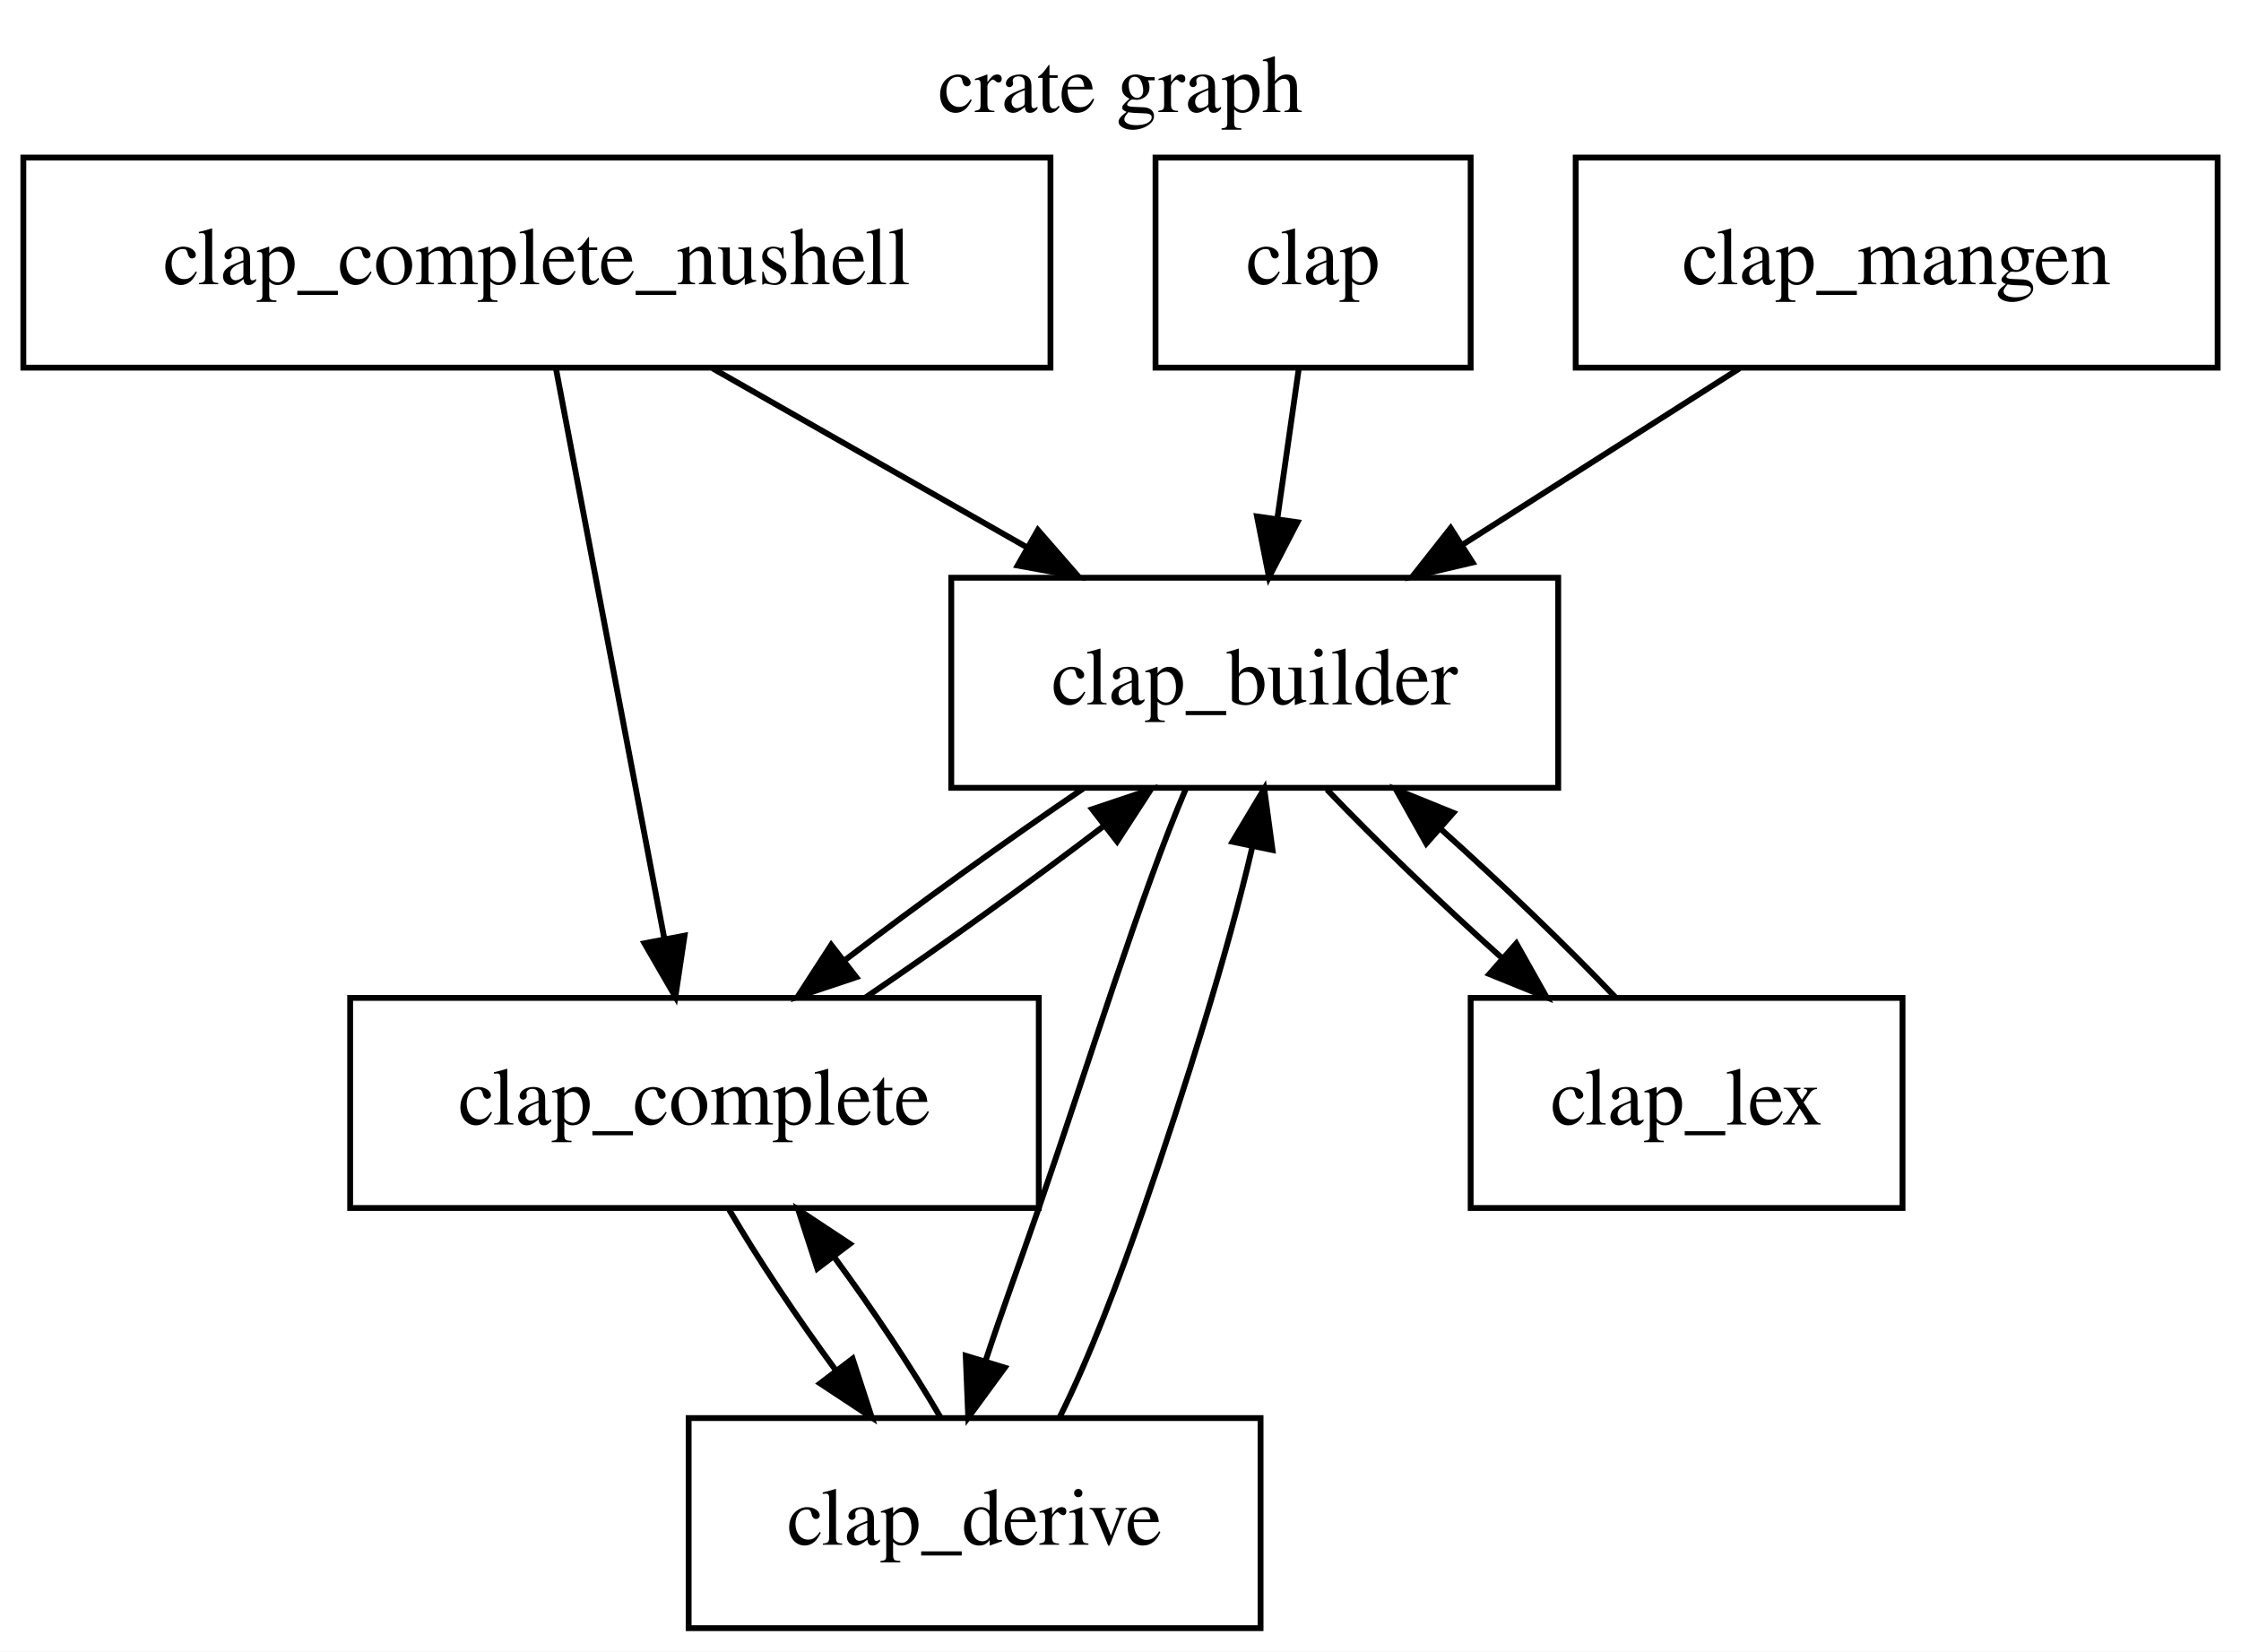
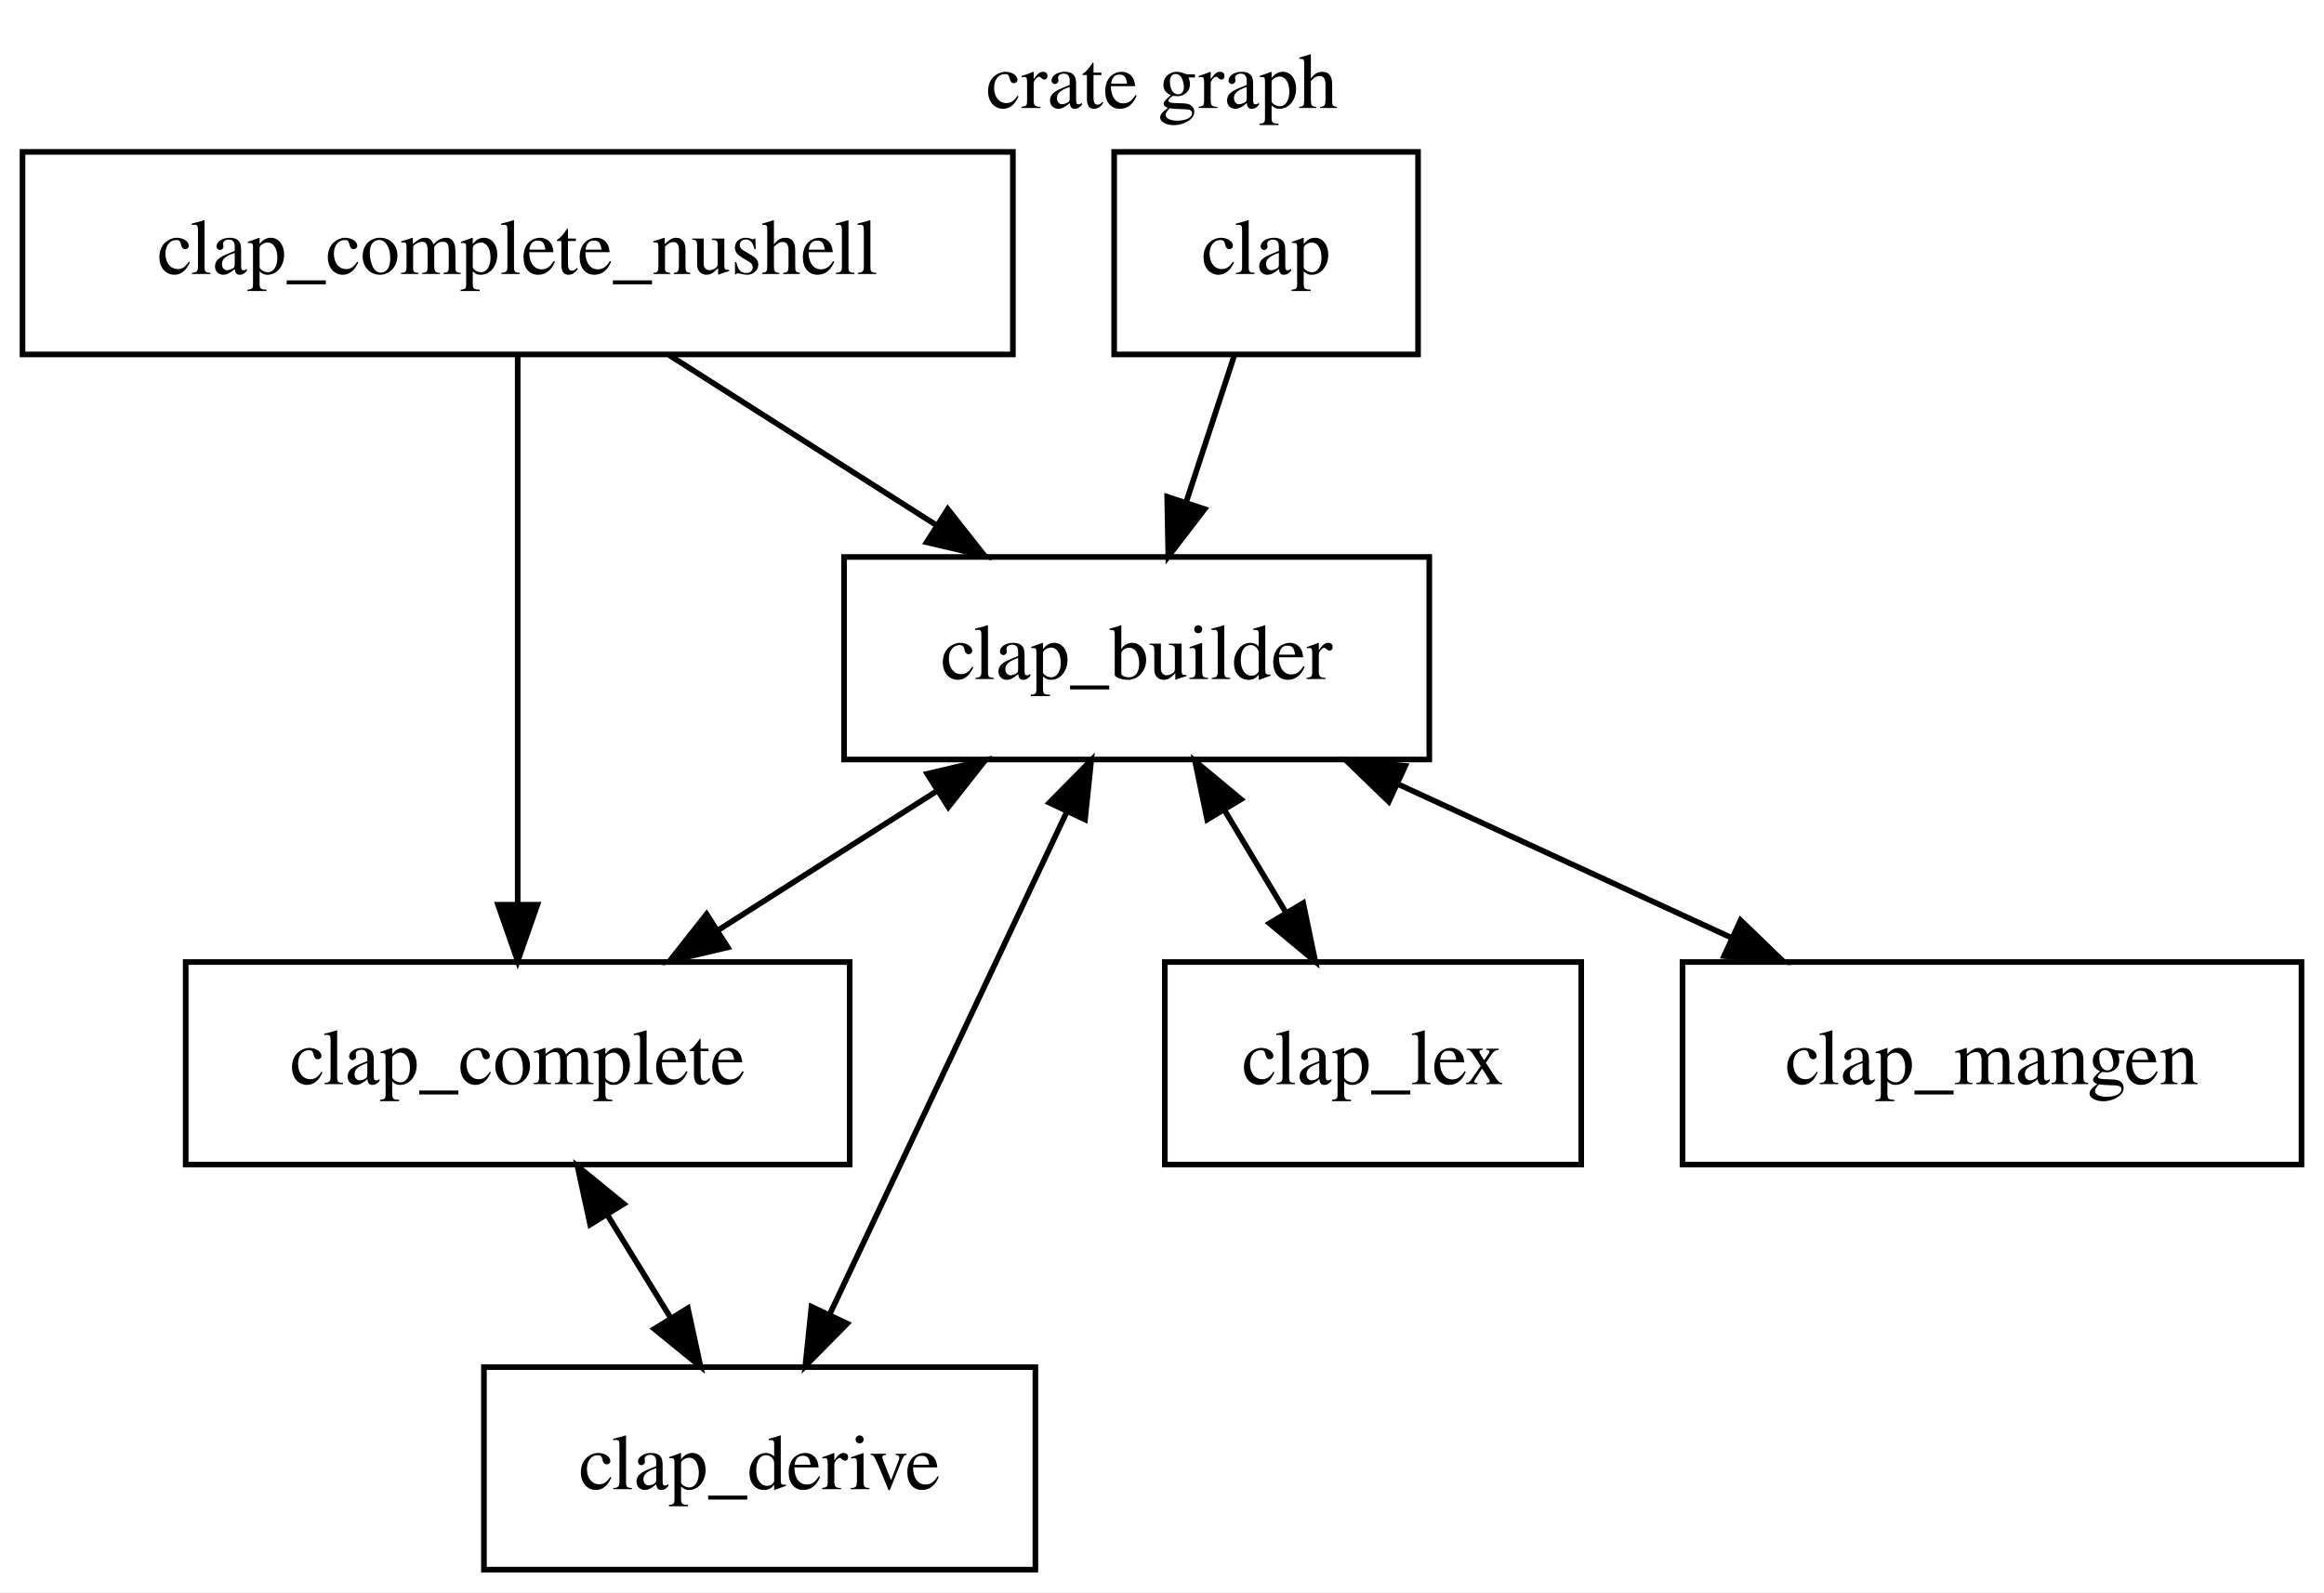
- <svg xmlns="http://www.w3.org/2000/svg" width="384pt" height="283pt" viewBox="0.00 0.00 384.00 283.00">
+ <svg xmlns="http://www.w3.org/2000/svg" width="413pt" height="283pt" viewBox="0.00 0.00 413.00 283.00">
  <g id="graph0" class="graph" transform="scale(1 1) rotate(0) translate(4 279)">
-     <polygon fill="white" stroke="transparent" points="-4,4 -4,-279 380,-279 380,4 -4,4" />
-     <text text-anchor="middle" x="188" y="-259.8" font-family="Times,serif" font-size="14.00">crate graph</text>
+     <polygon fill="white" stroke="transparent" points="-4,4 -4,-279 409,-279 409,4 -4,4" />
+     <text text-anchor="middle" x="202.5" y="-259.8" font-family="Times,serif" font-size="14.00">crate graph</text>
    <g id="node1" class="node">
      <polygon fill="none" stroke="black" points="248,-252 194,-252 194,-216 248,-216 248,-252" />
      <text text-anchor="middle" x="221" y="-230.3" font-family="Times,serif" font-size="14.00">clap</text>
    </g>
    <g id="node2" class="node">
-       <polygon fill="none" stroke="black" points="263,-180 159,-180 159,-144 263,-144 263,-180" />
-       <text text-anchor="middle" x="211" y="-158.3" font-family="Times,serif" font-size="14.00">clap_builder</text>
+       <polygon fill="none" stroke="black" points="250,-180 146,-180 146,-144 250,-144 250,-180" />
+       <text text-anchor="middle" x="198" y="-158.3" font-family="Times,serif" font-size="14.00">clap_builder</text>
    </g>
    <g id="edge1" class="edge">
-       <path fill="none" stroke="black" d="M218.53,-215.7C217.43,-207.98 216.1,-198.71 214.87,-190.11" />
-       <polygon fill="black" stroke="black" points="218.32,-189.51 213.44,-180.1 211.39,-190.5 218.32,-189.51" />
+       <path fill="none" stroke="black" d="M215.31,-215.7C212.75,-207.9 209.67,-198.51 206.82,-189.83" />
+       <polygon fill="black" stroke="black" points="210.07,-188.51 203.62,-180.1 203.42,-190.7 210.07,-188.51" />
    </g>
    <g id="node3" class="node">
-       <polygon fill="none" stroke="black" points="174,-108 56,-108 56,-72 174,-72 174,-108" />
-       <text text-anchor="middle" x="115" y="-86.3" font-family="Times,serif" font-size="14.00">clap_complete</text>
+       <polygon fill="none" stroke="black" points="147,-108 29,-108 29,-72 147,-72 147,-108" />
+       <text text-anchor="middle" x="88" y="-86.3" font-family="Times,serif" font-size="14.00">clap_complete</text>
    </g>
    <g id="edge2" class="edge">
-       <path fill="none" stroke="black" d="M181.62,-143.88C168.61,-135.06 153.51,-124.18 140.93,-114.59" />
-       <polygon fill="black" stroke="black" points="142.72,-111.55 132.67,-108.19 138.43,-117.08 142.72,-111.55" />
+       <path fill="none" stroke="black" d="M162.35,-138.31C149.97,-130.44 136.1,-121.61 123.72,-113.73" />
+       <polygon fill="black" stroke="black" points="160.78,-141.46 171.09,-143.88 164.53,-135.55 160.78,-141.46" />
+       <polygon fill="black" stroke="black" points="125.33,-110.61 115.01,-108.19 121.57,-116.51 125.33,-110.61" />
    </g>
    <g id="node5" class="node">
-       <polygon fill="none" stroke="black" points="212,-36 114,-36 114,0 212,0 212,-36" />
-       <text text-anchor="middle" x="163" y="-14.3" font-family="Times,serif" font-size="14.00">clap_derive</text>
+       <polygon fill="none" stroke="black" points="180,-36 82,-36 82,0 180,0 180,-36" />
+       <text text-anchor="middle" x="131" y="-14.3" font-family="Times,serif" font-size="14.00">clap_derive</text>
    </g>
    <g id="edge3" class="edge">
-       <path fill="none" stroke="black" d="M199.2,-143.84C191.51,-125.85 182.57,-96.8 174,-72 171.03,-63.41 167.6,-54.11 164.85,-45.74" />
-       <polygon fill="black" stroke="black" points="168.17,-44.64 161.91,-36.1 161.48,-46.68 168.17,-44.64" />
+       <path fill="none" stroke="black" d="M185.64,-134.81C173.62,-109.32 155.44,-70.8 143.4,-45.28" />
+       <polygon fill="black" stroke="black" points="182.49,-136.32 189.92,-143.87 188.82,-133.33 182.49,-136.32" />
+       <polygon fill="black" stroke="black" points="146.54,-43.74 139.11,-36.19 140.21,-46.73 146.54,-43.74" />
    </g>
    <g id="node6" class="node">
-       <polygon fill="none" stroke="black" points="322,-108 248,-108 248,-72 322,-72 322,-108" />
-       <text text-anchor="middle" x="285" y="-86.3" font-family="Times,serif" font-size="14.00">clap_lex</text>
+       <polygon fill="none" stroke="black" points="277,-108 203,-108 203,-72 277,-72 277,-108" />
+       <text text-anchor="middle" x="240" y="-86.3" font-family="Times,serif" font-size="14.00">clap_lex</text>
    </g>
    <g id="edge4" class="edge">
-       <path fill="none" stroke="black" d="M223.38,-143.7C231.71,-134.97 242.87,-124.24 253.46,-114.75" />
-       <polygon fill="black" stroke="black" points="255.82,-117.34 261.02,-108.1 251.2,-112.08 255.82,-117.34" />
+       <path fill="none" stroke="black" d="M213.55,-135.08C217.1,-129.17 220.86,-122.89 224.41,-116.98" />
+       <polygon fill="black" stroke="black" points="210.53,-133.32 208.38,-143.7 216.53,-136.92 210.53,-133.32" />
+       <polygon fill="black" stroke="black" points="227.59,-118.48 229.74,-108.1 221.59,-114.88 227.59,-118.48" />
+     </g>
+     <g id="node7" class="node">
+       <polygon fill="none" stroke="black" points="405,-108 295,-108 295,-72 405,-72 405,-108" />
+       <text text-anchor="middle" x="350" y="-86.3" font-family="Times,serif" font-size="14.00">clap_mangen</text>
    </g>
    <g id="edge5" class="edge">
-       <path fill="none" stroke="black" d="M144.35,-108.1C157.32,-116.89 172.37,-127.73 184.94,-137.31" />
-       <polygon fill="black" stroke="black" points="183.14,-140.34 193.19,-143.7 187.42,-134.81 183.14,-140.34" />
+       <path fill="none" stroke="black" d="M244.34,-139.66C263.16,-130.99 284.86,-121 303.67,-112.33" />
+       <polygon fill="black" stroke="black" points="242.8,-136.51 235.18,-143.88 245.73,-142.87 242.8,-136.51" />
+       <polygon fill="black" stroke="black" points="305.32,-115.43 312.94,-108.07 302.39,-109.07 305.32,-115.43" />
    </g>
    <g id="edge6" class="edge">
-       <path fill="none" stroke="black" d="M120.95,-71.7C125.79,-63.39 132.53,-53.28 139.25,-44.14" />
-       <polygon fill="black" stroke="black" points="142.1,-46.18 145.38,-36.1 136.53,-41.94 142.1,-46.18" />
+       <path fill="none" stroke="black" d="M103.92,-63.08C107.55,-57.17 111.41,-50.89 115.04,-44.98" />
+       <polygon fill="black" stroke="black" points="100.88,-61.34 98.63,-71.7 106.85,-65.01 100.88,-61.34" />
+       <polygon fill="black" stroke="black" points="118.24,-46.46 120.49,-36.1 112.28,-42.79 118.24,-46.46" />
    </g>
    <g id="node4" class="node">
      <polygon fill="none" stroke="black" points="176,-252 0,-252 0,-216 176,-216 176,-252" />
      <text text-anchor="middle" x="88" y="-230.3" font-family="Times,serif" font-size="14.00">clap_complete_nushell</text>
    </g>
    <g id="edge7" class="edge">
-       <path fill="none" stroke="black" d="M118.09,-215.88C134.32,-206.64 154.54,-195.13 171.97,-185.21" />
-       <polygon fill="black" stroke="black" points="173.84,-188.18 180.8,-180.19 170.37,-182.09 173.84,-188.18" />
+       <path fill="none" stroke="black" d="M114.91,-215.88C129.16,-206.81 146.85,-195.55 162.24,-185.76" />
+       <polygon fill="black" stroke="black" points="164.43,-188.51 170.99,-180.19 160.67,-182.61 164.43,-188.51" />
    </g>
    <g id="edge8" class="edge">
-       <path fill="none" stroke="black" d="M91.26,-215.87C95.86,-191.67 104.31,-147.21 109.79,-118.39" />
-       <polygon fill="black" stroke="black" points="113.3,-118.67 111.73,-108.19 106.43,-117.36 113.3,-118.67" />
-     </g>
-     <g id="edge9" class="edge">
-       <path fill="none" stroke="black" d="M177.55,-36.1C182.73,-46.44 187.82,-59.92 192,-72 199.1,-92.54 206.45,-115.99 210.54,-133.67" />
-       <polygon fill="black" stroke="black" points="207.19,-134.76 212.63,-143.84 214.05,-133.34 207.19,-134.76" />
-     </g>
-     <g id="edge10" class="edge">
-       <path fill="none" stroke="black" d="M157.17,-36.1C152.36,-44.38 145.64,-54.49 138.91,-63.64" />
-       <polygon fill="black" stroke="black" points="136.05,-61.62 132.78,-71.7 141.62,-65.85 136.05,-61.62" />
-     </g>
-     <g id="edge11" class="edge">
-       <path fill="none" stroke="black" d="M272.81,-108.1C264.53,-116.8 253.38,-127.52 242.78,-137.03" />
-       <polygon fill="black" stroke="black" points="240.4,-134.46 235.21,-143.7 245.03,-139.72 240.4,-134.46" />
-     </g>
-     <g id="node7" class="node">
-       <polygon fill="none" stroke="black" points="376,-252 266,-252 266,-216 376,-216 376,-252" />
-       <text text-anchor="middle" x="321" y="-230.3" font-family="Times,serif" font-size="14.00">clap_mangen</text>
-     </g>
-     <g id="edge12" class="edge">
-       <path fill="none" stroke="black" d="M294.09,-215.88C279.84,-206.81 262.15,-195.55 246.76,-185.76" />
-       <polygon fill="black" stroke="black" points="248.33,-182.61 238.01,-180.19 244.57,-188.51 248.33,-182.61" />
+       <path fill="none" stroke="black" d="M88,-215.87C88,-191.67 88,-147.21 88,-118.39" />
+       <polygon fill="black" stroke="black" points="91.5,-118.19 88,-108.19 84.5,-118.19 91.5,-118.19" />
    </g>
  </g>
</svg>
